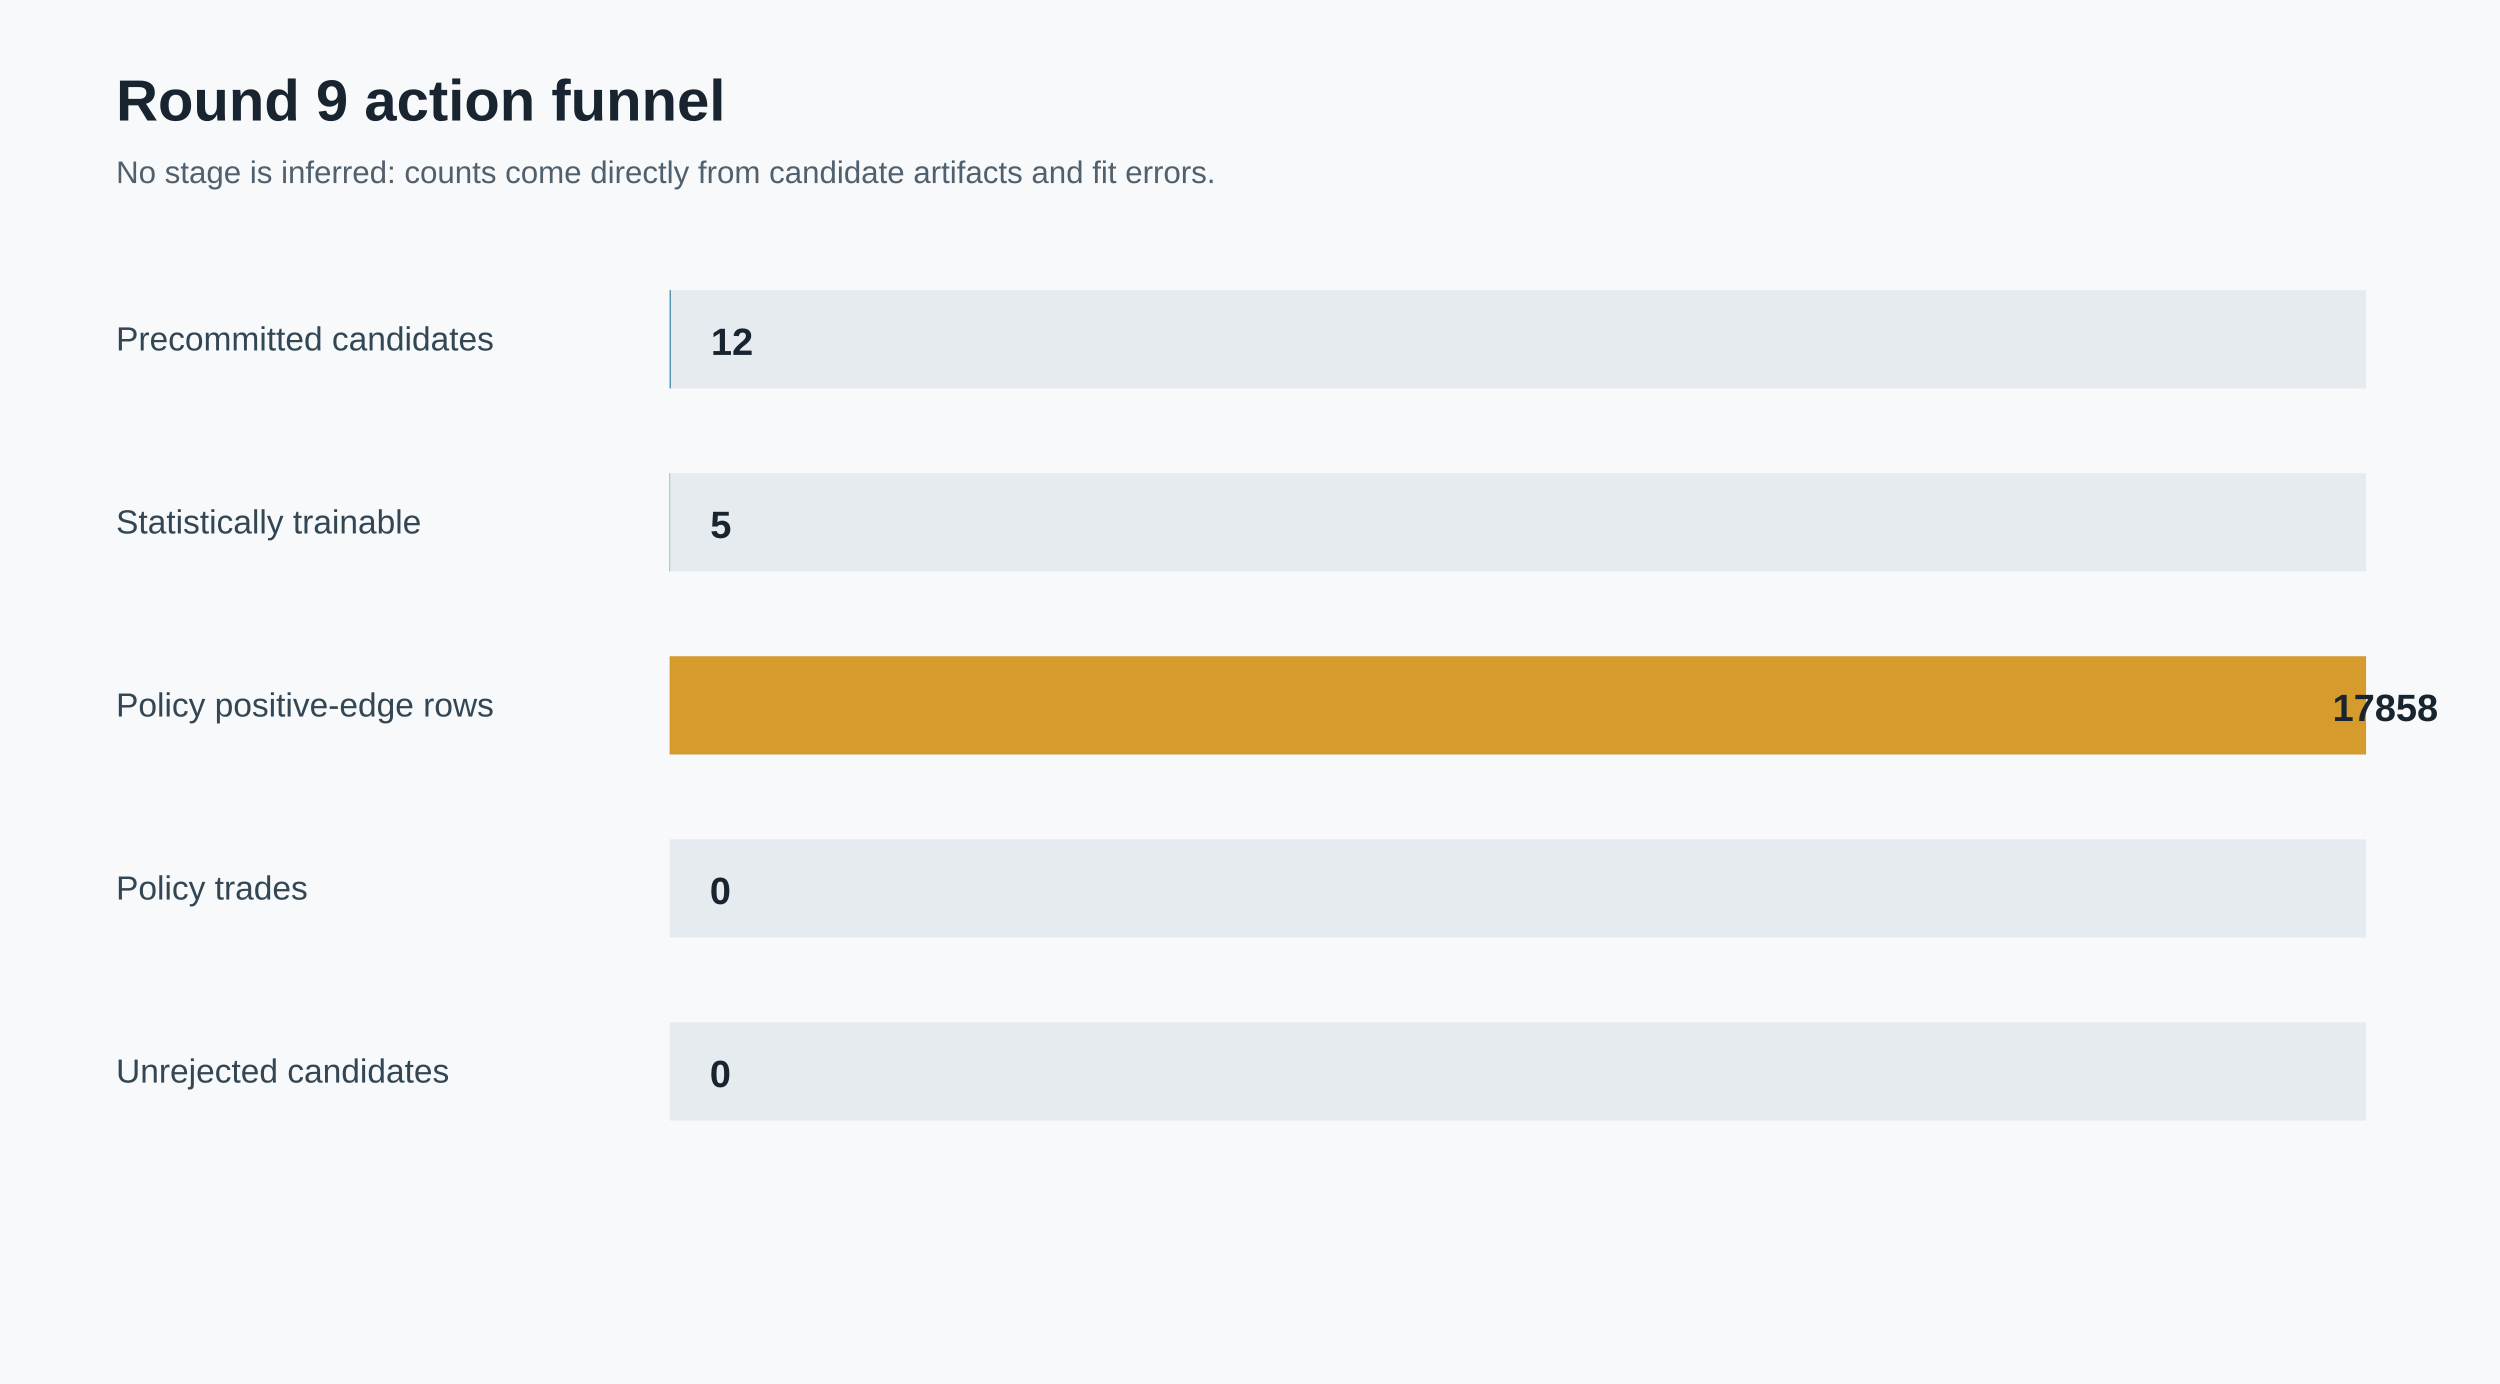
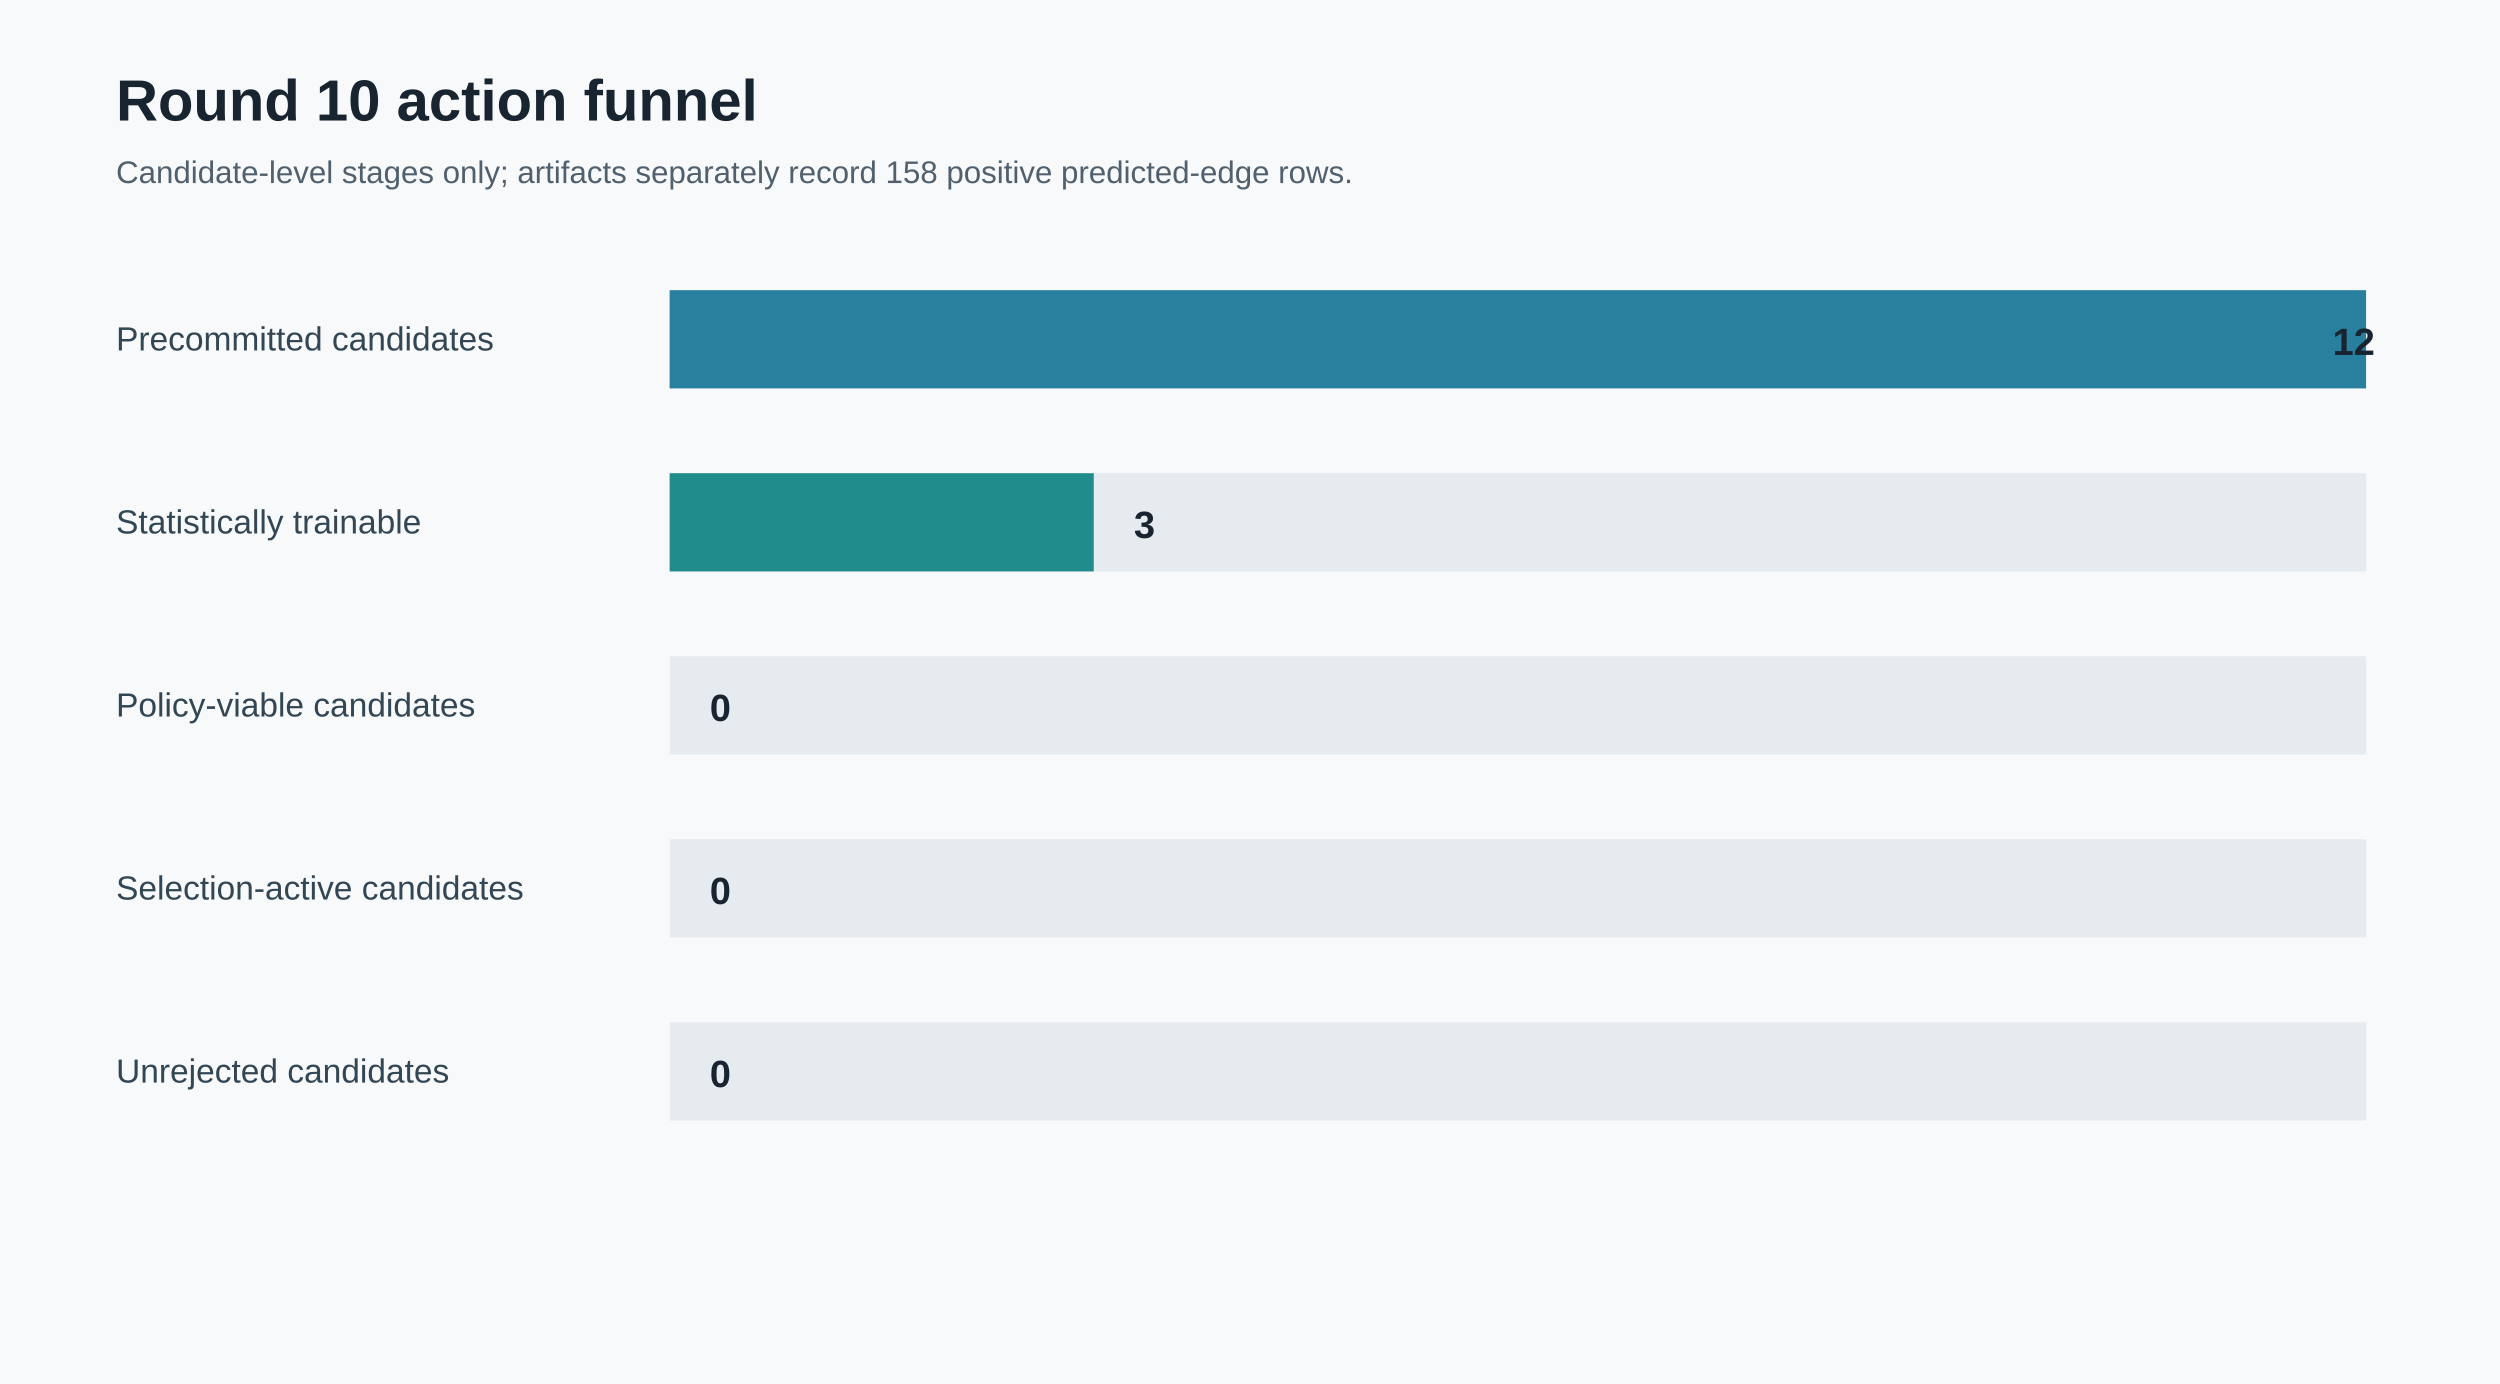
<svg xmlns="http://www.w3.org/2000/svg" width="1120" height="620" viewBox="0 0 1120 620">
  <rect width="100%" height="100%" fill="#f7f9fb" />
-   <text x="52" y="54" font-family="Segoe UI, Arial, sans-serif" font-size="26" font-weight="700" fill="#18242f">Round 9 action funnel</text>
-   <text x="52" y="82" font-family="Segoe UI, Arial, sans-serif" font-size="14" fill="#51606d">No stage is inferred: counts come directly from candidate artifacts and fit errors.</text>
+   <text x="52" y="54" font-family="Segoe UI, Arial, sans-serif" font-size="26" font-weight="700" fill="#18242f">Round 10 action funnel</text>
+   <text x="52" y="82" font-family="Segoe UI, Arial, sans-serif" font-size="14" fill="#51606d">Candidate-level stages only; artifacts separately record 158 positive predicted-edge rows.</text>
  <text x="52" y="157" font-family="Segoe UI, Arial, sans-serif" font-size="15" fill="#334653">Precommitted candidates</text>
  <rect x="300" y="130" width="760" height="44" fill="#e6ebef" />
-   <rect x="300" y="130" width="0.5" height="44" fill="#287f9e" />
-   <text x="318.5" y="159" font-family="Segoe UI, Arial, sans-serif" font-size="17" font-weight="700" fill="#18242f">12</text>
+   <rect x="300" y="130" width="760.0" height="44" fill="#287f9e" />
+   <text x="1045.0" y="159" font-family="Segoe UI, Arial, sans-serif" font-size="17" font-weight="700" fill="#18242f">12</text>
  <text x="52" y="239" font-family="Segoe UI, Arial, sans-serif" font-size="15" fill="#334653">Statistically trainable</text>
  <rect x="300" y="212" width="760" height="44" fill="#e6ebef" />
-   <rect x="300" y="212" width="0.2" height="44" fill="#218c8c" />
-   <text x="318.2" y="241" font-family="Segoe UI, Arial, sans-serif" font-size="17" font-weight="700" fill="#18242f">5</text>
-   <text x="52" y="321" font-family="Segoe UI, Arial, sans-serif" font-size="15" fill="#334653">Policy positive-edge rows</text>
+   <rect x="300" y="212" width="190.0" height="44" fill="#218c8c" />
+   <text x="508.0" y="241" font-family="Segoe UI, Arial, sans-serif" font-size="17" font-weight="700" fill="#18242f">3</text>
+   <text x="52" y="321" font-family="Segoe UI, Arial, sans-serif" font-size="15" fill="#334653">Policy-viable candidates</text>
  <rect x="300" y="294" width="760" height="44" fill="#e6ebef" />
-   <rect x="300" y="294" width="760.0" height="44" fill="#d59b2d" />
-   <text x="1045.0" y="323" font-family="Segoe UI, Arial, sans-serif" font-size="17" font-weight="700" fill="#18242f">17858</text>
-   <text x="52" y="403" font-family="Segoe UI, Arial, sans-serif" font-size="15" fill="#334653">Policy trades</text>
+   <text x="318.0" y="323" font-family="Segoe UI, Arial, sans-serif" font-size="17" font-weight="700" fill="#18242f">0</text>
+   <text x="52" y="403" font-family="Segoe UI, Arial, sans-serif" font-size="15" fill="#334653">Selection-active candidates</text>
  <rect x="300" y="376" width="760" height="44" fill="#e6ebef" />
  <text x="318.0" y="405" font-family="Segoe UI, Arial, sans-serif" font-size="17" font-weight="700" fill="#18242f">0</text>
  <text x="52" y="485" font-family="Segoe UI, Arial, sans-serif" font-size="15" fill="#334653">Unrejected candidates</text>
  <rect x="300" y="458" width="760" height="44" fill="#e6ebef" />
  <text x="318.0" y="487" font-family="Segoe UI, Arial, sans-serif" font-size="17" font-weight="700" fill="#18242f">0</text>
</svg>
